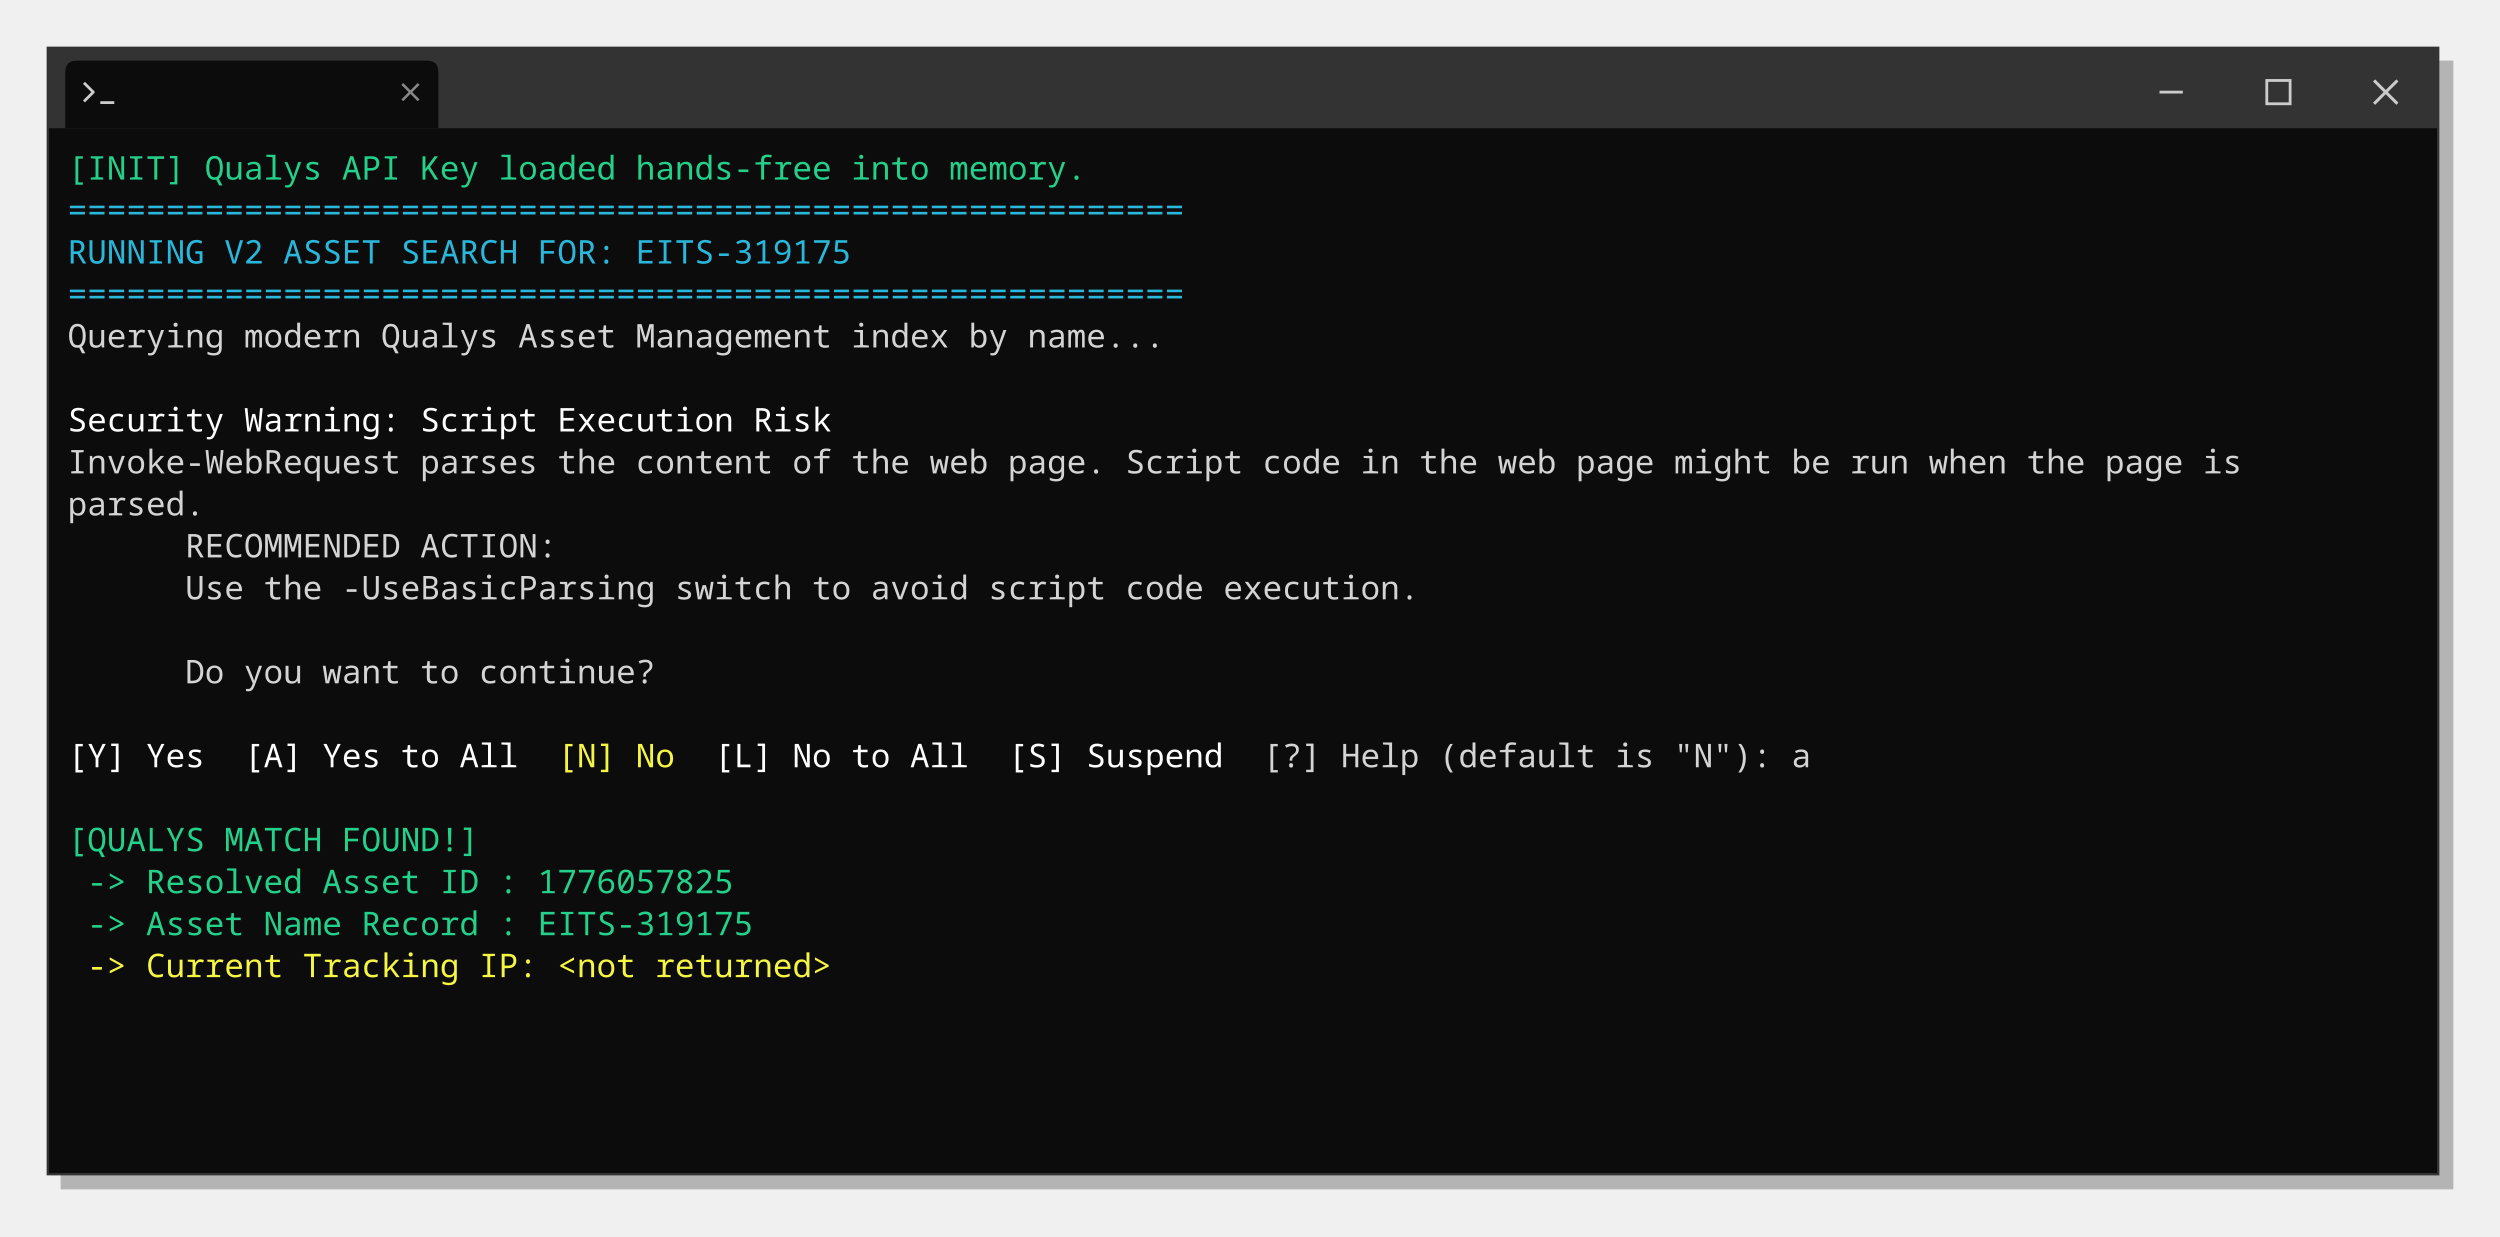
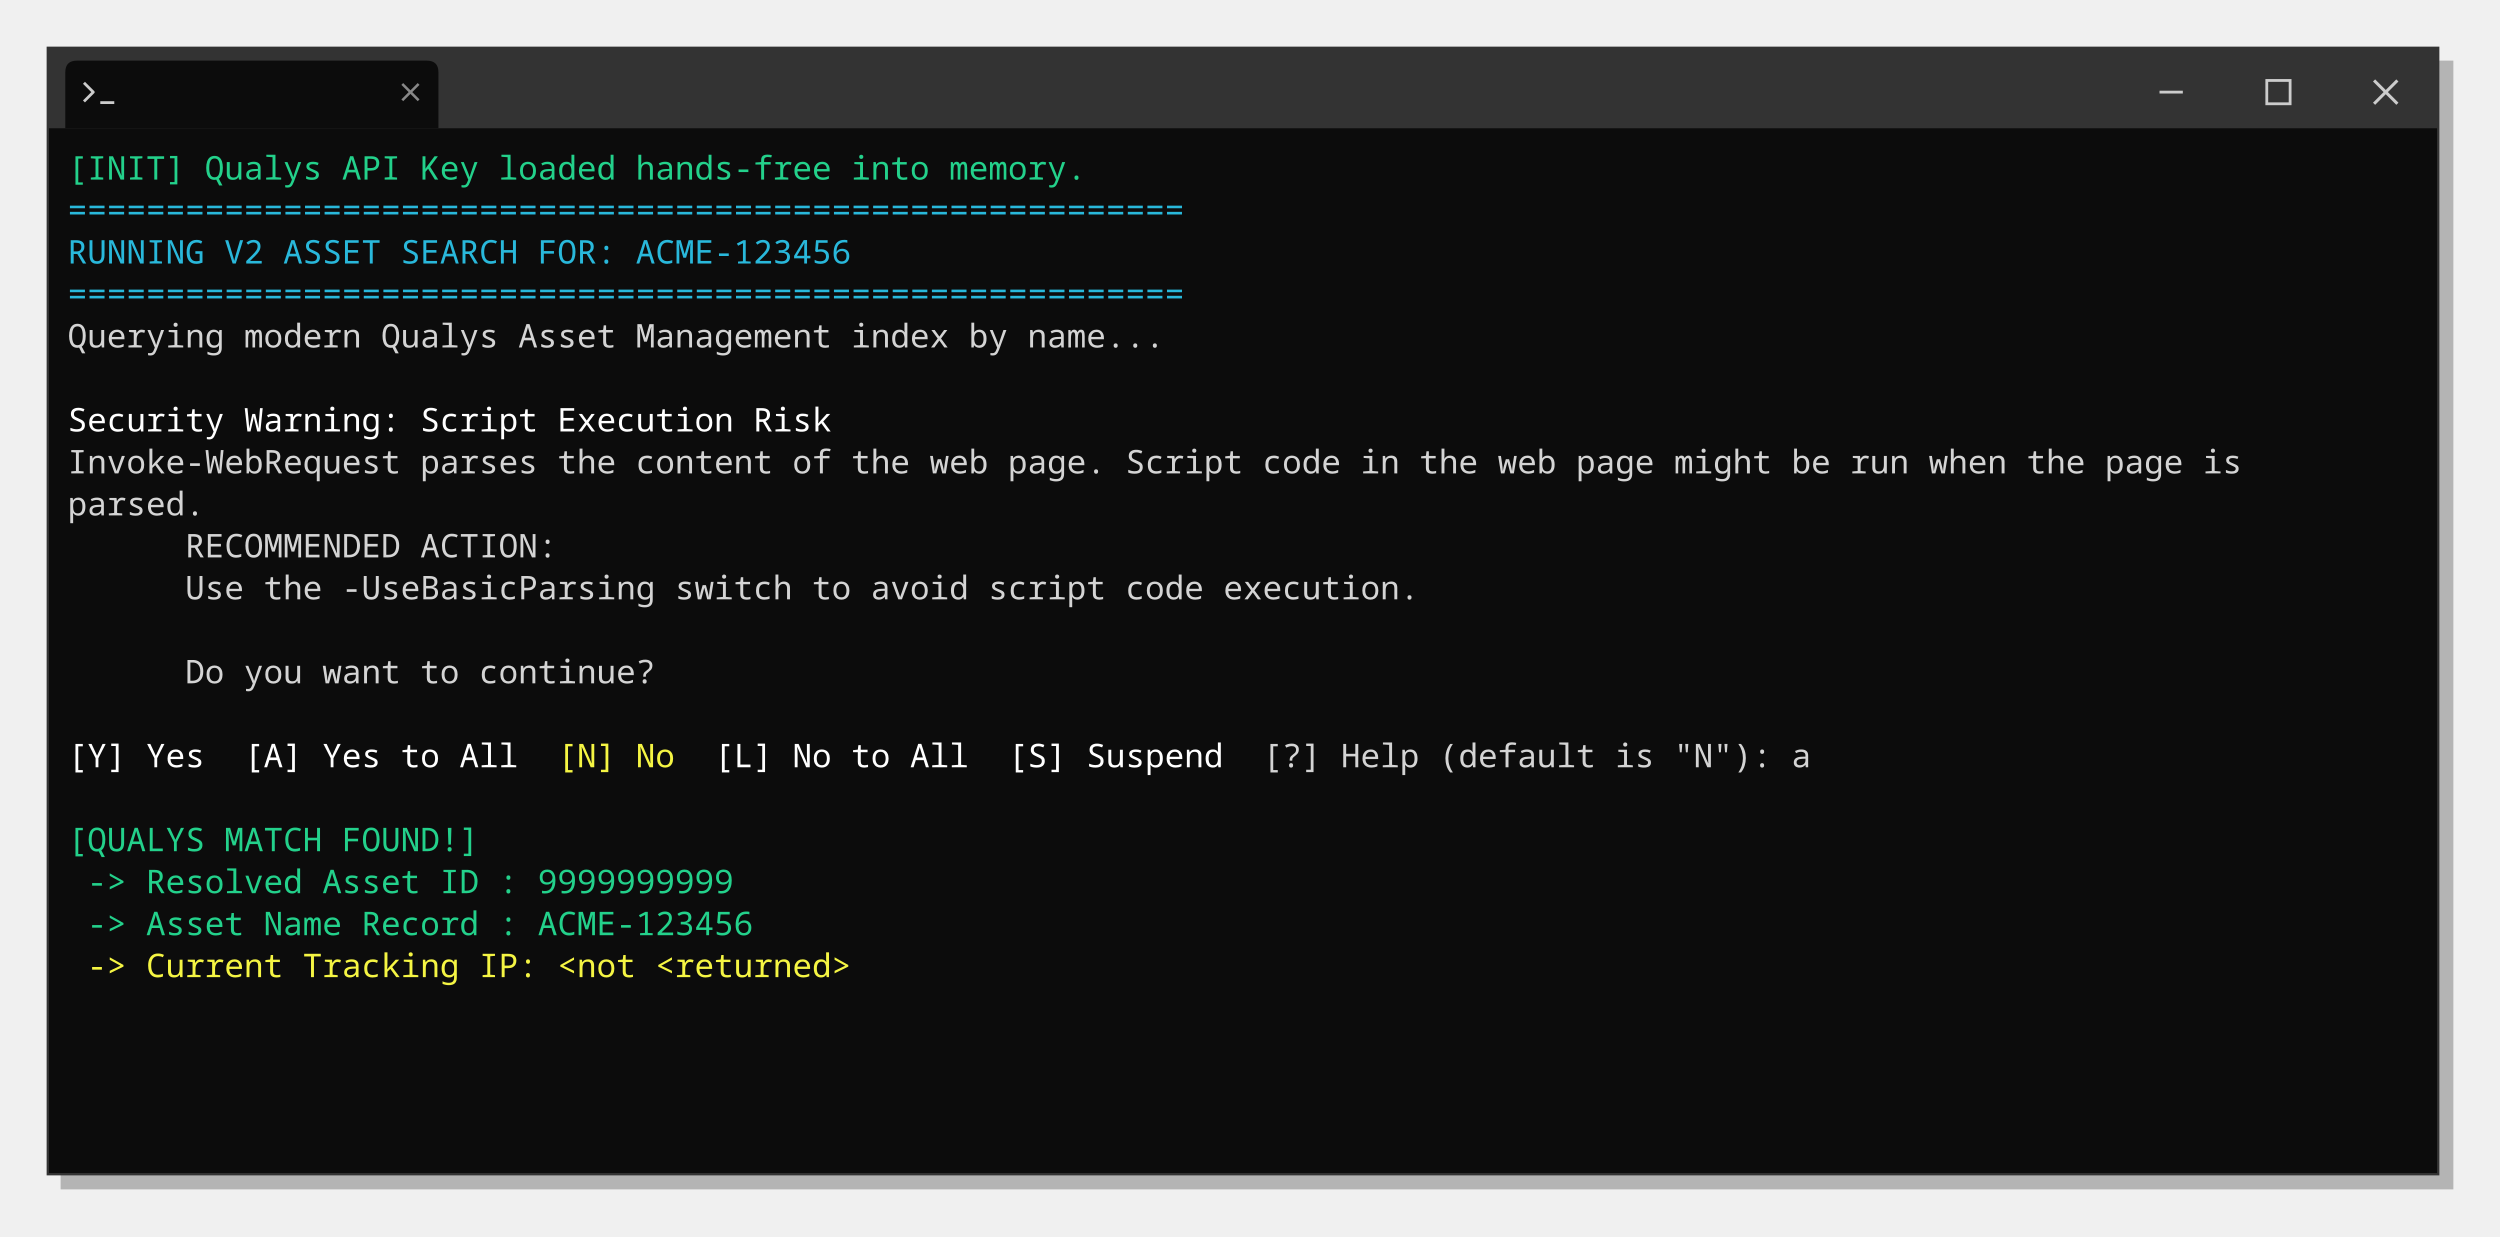
<svg xmlns="http://www.w3.org/2000/svg" width="1072" height="530" viewBox="0 0 1072 530" role="img" aria-label="console2svg output">
  <style>
.crt {
  font-family: ui-monospace,"JetBrains Mono","Cascadia Mono","Segoe UI Mono","Noto Sans Mono","SFMono-Regular",Menlo,Consolas,monospace;
  font-size: 14px;
}
text {
  dominant-baseline: alphabetic;
}
.bg {
  shape-rendering: crispEdges;
}
</style>
  <rect width="1072" height="530" fill="transparent" />
  <rect x="26" y="26" width="1026" height="484" fill="black" fill-opacity="0.25" />
  <rect x="20.5" y="20.5" width="1025" height="483" fill="#333" stroke="#333" />
  <rect x="21" y="21" width="1024" height="34" fill="#333" />
  <path d="M 28,55 L 28,31 Q 28,26 33,26 L 183,26 Q 188,26 188,31 L 188,55 Z" fill="#0c0c0c" />
  <polyline points="36,35.5 40,39.5 36,43.5" fill="none" stroke="#cccccc" stroke-width="1.2" stroke-linejoin="round" />
  <line x1="43" y1="44" x2="49" y2="44" stroke="#cccccc" stroke-width="1.2" />
  <line x1="172.5" y1="36" x2="179.5" y2="43" stroke="#888888" stroke-width="1.1" />
  <line x1="179.5" y1="36" x2="172.5" y2="43" stroke="#888888" stroke-width="1.1" />
  <line x1="926" y1="39.5" x2="936" y2="39.5" stroke="#cccccc" stroke-width="1.2" />
  <rect x="972" y="34.5" width="10" height="10" fill="none" stroke="#cccccc" stroke-width="1.2" />
  <line x1="1018" y1="34.5" x2="1028" y2="44.5" stroke="#cccccc" stroke-width="1.3" />
  <line x1="1028" y1="34.5" x2="1018" y2="44.5" stroke="#cccccc" stroke-width="1.3" />
  <rect x="21" y="55" width="1024" height="448" fill="#0c0c0c" />
  <g transform="translate(29 63)">
    <rect width="1008" height="432" fill="#0c0c0c" />
    <text class="crt" x="0" y="14" fill="#23d18b" textLength="50.4" lengthAdjust="spacing">[INIT]</text>
    <text class="crt" x="58.8" y="14" fill="#23d18b" textLength="50.4" lengthAdjust="spacing">Qualys</text>
    <text class="crt" x="117.6" y="14" fill="#23d18b" textLength="25.2" lengthAdjust="spacing">API</text>
    <text class="crt" x="151.2" y="14" fill="#23d18b" textLength="25.2" lengthAdjust="spacing">Key</text>
    <text class="crt" x="184.8" y="14" fill="#23d18b" textLength="50.4" lengthAdjust="spacing">loaded</text>
    <text class="crt" x="243.6" y="14" fill="#23d18b" textLength="84" lengthAdjust="spacing">hands-free</text>
    <text class="crt" x="336" y="14" fill="#23d18b" textLength="33.6" lengthAdjust="spacing">into</text>
    <text class="crt" x="378" y="14" fill="#23d18b" textLength="58.8" lengthAdjust="spacing">memory.</text>
    <text class="crt" x="0" y="32" fill="#29b8db" textLength="478.8" lengthAdjust="spacing">=========================================================</text>
    <text class="crt" x="0" y="50" fill="#29b8db" textLength="58.8" lengthAdjust="spacing">RUNNING</text>
    <text class="crt" x="67.2" y="50" fill="#29b8db" textLength="16.8" lengthAdjust="spacing">V2</text>
    <text class="crt" x="92.4" y="50" fill="#29b8db" textLength="42" lengthAdjust="spacing">ASSET</text>
    <text class="crt" x="142.8" y="50" fill="#29b8db" textLength="50.4" lengthAdjust="spacing">SEARCH</text>
    <text class="crt" x="201.6" y="50" fill="#29b8db" textLength="33.6" lengthAdjust="spacing">FOR:</text>
-     <text class="crt" x="243.6" y="50" fill="#29b8db" textLength="92.4" lengthAdjust="spacing">EITS-319175</text>
+     <text class="crt" x="243.6" y="50" fill="#29b8db" textLength="92.4" lengthAdjust="spacing">ACME-123456</text>
    <text class="crt" x="0" y="68" fill="#29b8db" textLength="478.8" lengthAdjust="spacing">=========================================================</text>
    <text class="crt" x="0" y="86" fill="#d4d4d4" textLength="67.2" lengthAdjust="spacing">Querying</text>
    <text class="crt" x="75.6" y="86" fill="#d4d4d4" textLength="50.4" lengthAdjust="spacing">modern</text>
    <text class="crt" x="134.4" y="86" fill="#d4d4d4" textLength="50.4" lengthAdjust="spacing">Qualys</text>
    <text class="crt" x="193.2" y="86" fill="#d4d4d4" textLength="42" lengthAdjust="spacing">Asset</text>
    <text class="crt" x="243.6" y="86" fill="#d4d4d4" textLength="84" lengthAdjust="spacing">Management</text>
    <text class="crt" x="336" y="86" fill="#d4d4d4" textLength="42" lengthAdjust="spacing">index</text>
    <text class="crt" x="386.4" y="86" fill="#d4d4d4" textLength="16.8" lengthAdjust="spacing">by</text>
    <text class="crt" x="411.6" y="86" fill="#d4d4d4" textLength="58.8" lengthAdjust="spacing">name...</text>
    <text class="crt" x="0" y="122" fill="#ffffff" textLength="67.2" lengthAdjust="spacing">Security</text>
    <text class="crt" x="75.6" y="122" fill="#ffffff" textLength="67.2" lengthAdjust="spacing">Warning:</text>
    <text class="crt" x="151.2" y="122" fill="#ffffff" textLength="50.4" lengthAdjust="spacing">Script</text>
    <text class="crt" x="210" y="122" fill="#ffffff" textLength="75.6" lengthAdjust="spacing">Execution</text>
    <text class="crt" x="294" y="122" fill="#ffffff" textLength="33.6" lengthAdjust="spacing">Risk</text>
    <text class="crt" x="0" y="140" fill="#d4d4d4" textLength="142.8" lengthAdjust="spacing">Invoke-WebRequest</text>
    <text class="crt" x="151.2" y="140" fill="#d4d4d4" textLength="50.4" lengthAdjust="spacing">parses</text>
    <text class="crt" x="210" y="140" fill="#d4d4d4" textLength="25.2" lengthAdjust="spacing">the</text>
    <text class="crt" x="243.6" y="140" fill="#d4d4d4" textLength="58.8" lengthAdjust="spacing">content</text>
    <text class="crt" x="310.8" y="140" fill="#d4d4d4" textLength="16.8" lengthAdjust="spacing">of</text>
    <text class="crt" x="336" y="140" fill="#d4d4d4" textLength="25.2" lengthAdjust="spacing">the</text>
    <text class="crt" x="369.6" y="140" fill="#d4d4d4" textLength="25.2" lengthAdjust="spacing">web</text>
    <text class="crt" x="403.2" y="140" fill="#d4d4d4" textLength="42" lengthAdjust="spacing">page.</text>
    <text class="crt" x="453.6" y="140" fill="#d4d4d4" textLength="50.4" lengthAdjust="spacing">Script</text>
    <text class="crt" x="512.4" y="140" fill="#d4d4d4" textLength="33.6" lengthAdjust="spacing">code</text>
    <text class="crt" x="554.4" y="140" fill="#d4d4d4" textLength="16.8" lengthAdjust="spacing">in</text>
    <text class="crt" x="579.6" y="140" fill="#d4d4d4" textLength="25.2" lengthAdjust="spacing">the</text>
    <text class="crt" x="613.2" y="140" fill="#d4d4d4" textLength="25.2" lengthAdjust="spacing">web</text>
    <text class="crt" x="646.8" y="140" fill="#d4d4d4" textLength="33.6" lengthAdjust="spacing">page</text>
    <text class="crt" x="688.8" y="140" fill="#d4d4d4" textLength="42" lengthAdjust="spacing">might</text>
    <text class="crt" x="739.2" y="140" fill="#d4d4d4" textLength="16.8" lengthAdjust="spacing">be</text>
    <text class="crt" x="764.4" y="140" fill="#d4d4d4" textLength="25.2" lengthAdjust="spacing">run</text>
    <text class="crt" x="798" y="140" fill="#d4d4d4" textLength="33.6" lengthAdjust="spacing">when</text>
    <text class="crt" x="840" y="140" fill="#d4d4d4" textLength="25.2" lengthAdjust="spacing">the</text>
    <text class="crt" x="873.6" y="140" fill="#d4d4d4" textLength="33.6" lengthAdjust="spacing">page</text>
    <text class="crt" x="915.6" y="140" fill="#d4d4d4" textLength="16.8" lengthAdjust="spacing">is</text>
    <text class="crt" x="0" y="158" fill="#d4d4d4" textLength="58.8" lengthAdjust="spacing">parsed.</text>
    <text class="crt" x="50.4" y="176" fill="#d4d4d4" textLength="92.4" lengthAdjust="spacing">RECOMMENDED</text>
    <text class="crt" x="151.2" y="176" fill="#d4d4d4" textLength="58.8" lengthAdjust="spacing">ACTION:</text>
    <text class="crt" x="50.4" y="194" fill="#d4d4d4" textLength="25.2" lengthAdjust="spacing">Use</text>
    <text class="crt" x="84" y="194" fill="#d4d4d4" textLength="25.2" lengthAdjust="spacing">the</text>
    <text class="crt" x="117.6" y="194" fill="#d4d4d4" textLength="134.4" lengthAdjust="spacing">-UseBasicParsing</text>
    <text class="crt" x="260.4" y="194" fill="#d4d4d4" textLength="50.4" lengthAdjust="spacing">switch</text>
    <text class="crt" x="319.2" y="194" fill="#d4d4d4" textLength="16.8" lengthAdjust="spacing">to</text>
    <text class="crt" x="344.4" y="194" fill="#d4d4d4" textLength="42" lengthAdjust="spacing">avoid</text>
    <text class="crt" x="394.8" y="194" fill="#d4d4d4" textLength="50.4" lengthAdjust="spacing">script</text>
    <text class="crt" x="453.6" y="194" fill="#d4d4d4" textLength="33.6" lengthAdjust="spacing">code</text>
    <text class="crt" x="495.6" y="194" fill="#d4d4d4" textLength="84" lengthAdjust="spacing">execution.</text>
    <text class="crt" x="50.4" y="230" fill="#d4d4d4" textLength="16.8" lengthAdjust="spacing">Do</text>
    <text class="crt" x="75.6" y="230" fill="#d4d4d4" textLength="25.2" lengthAdjust="spacing">you</text>
    <text class="crt" x="109.2" y="230" fill="#d4d4d4" textLength="33.6" lengthAdjust="spacing">want</text>
    <text class="crt" x="151.2" y="230" fill="#d4d4d4" textLength="16.8" lengthAdjust="spacing">to</text>
    <text class="crt" x="176.4" y="230" fill="#d4d4d4" textLength="75.6" lengthAdjust="spacing">continue?</text>
    <text class="crt" x="0" y="266" fill="#ffffff" textLength="25.2" lengthAdjust="spacing">[Y]</text>
    <text class="crt" x="33.6" y="266" fill="#ffffff" textLength="25.2" lengthAdjust="spacing">Yes</text>
    <text class="crt" x="75.6" y="266" fill="#ffffff" textLength="25.2" lengthAdjust="spacing">[A]</text>
    <text class="crt" x="109.2" y="266" fill="#ffffff" textLength="25.2" lengthAdjust="spacing">Yes</text>
    <text class="crt" x="142.8" y="266" fill="#ffffff" textLength="16.8" lengthAdjust="spacing">to</text>
    <text class="crt" x="168" y="266" fill="#ffffff" textLength="25.2" lengthAdjust="spacing">All</text>
    <text class="crt" x="210" y="266" fill="#f5f543" textLength="25.2" lengthAdjust="spacing">[N]</text>
    <text class="crt" x="243.6" y="266" fill="#f5f543" textLength="16.8" lengthAdjust="spacing">No</text>
    <text class="crt" x="277.2" y="266" fill="#ffffff" textLength="25.2" lengthAdjust="spacing">[L]</text>
    <text class="crt" x="310.8" y="266" fill="#ffffff" textLength="16.8" lengthAdjust="spacing">No</text>
    <text class="crt" x="336" y="266" fill="#ffffff" textLength="16.8" lengthAdjust="spacing">to</text>
    <text class="crt" x="361.2" y="266" fill="#ffffff" textLength="25.2" lengthAdjust="spacing">All</text>
    <text class="crt" x="403.2" y="266" fill="#ffffff" textLength="25.2" lengthAdjust="spacing">[S]</text>
    <text class="crt" x="436.8" y="266" fill="#ffffff" textLength="58.8" lengthAdjust="spacing">Suspend</text>
    <text class="crt" x="512.4" y="266" fill="#d4d4d4" textLength="25.2" lengthAdjust="spacing">[?]</text>
    <text class="crt" x="546" y="266" fill="#d4d4d4" textLength="33.6" lengthAdjust="spacing">Help</text>
    <text class="crt" x="588" y="266" fill="#d4d4d4" textLength="67.2" lengthAdjust="spacing">(default</text>
    <text class="crt" x="663.6" y="266" fill="#d4d4d4" textLength="16.8" lengthAdjust="spacing">is</text>
    <text class="crt" x="688.8" y="266" fill="#d4d4d4" textLength="42" lengthAdjust="spacing">"N"):</text>
    <text class="crt" x="739.2" y="266" fill="#d4d4d4" textLength="8.4" lengthAdjust="spacing">a</text>
    <text class="crt" x="0" y="302" fill="#23d18b" textLength="58.8" lengthAdjust="spacing">[QUALYS</text>
    <text class="crt" x="67.2" y="302" fill="#23d18b" textLength="42" lengthAdjust="spacing">MATCH</text>
    <text class="crt" x="117.6" y="302" fill="#23d18b" textLength="58.8" lengthAdjust="spacing">FOUND!]</text>
    <text class="crt" x="8.4" y="320" fill="#23d18b" textLength="16.8" lengthAdjust="spacing">-&gt;</text>
    <text class="crt" x="33.6" y="320" fill="#23d18b" textLength="67.2" lengthAdjust="spacing">Resolved</text>
    <text class="crt" x="109.2" y="320" fill="#23d18b" textLength="42" lengthAdjust="spacing">Asset</text>
    <text class="crt" x="159.6" y="320" fill="#23d18b" textLength="16.8" lengthAdjust="spacing">ID</text>
    <text class="crt" x="184.8" y="320" fill="#23d18b" textLength="8.4" lengthAdjust="spacing">:</text>
-     <text class="crt" x="201.6" y="320" fill="#23d18b" textLength="84" lengthAdjust="spacing">1776057825</text>
-     <text class="crt" x="8.4" y="338" fill="#23d18b" textLength="16.8" lengthAdjust="spacing">-&gt;</text>
+     <text class="crt" x="201.6" y="320" fill="#23d18b" textLength="84" lengthAdjust="spacing">9999999999</text>
+     <text class="crt" x="8.4" y="338" fill="#23d18b" textLength="16.8" stroke-linejoin="round">-&gt;</text>
    <text class="crt" x="33.6" y="338" fill="#23d18b" textLength="42" lengthAdjust="spacing">Asset</text>
    <text class="crt" x="84" y="338" fill="#23d18b" textLength="33.6" lengthAdjust="spacing">Name</text>
    <text class="crt" x="126" y="338" fill="#23d18b" textLength="50.4" lengthAdjust="spacing">Record</text>
    <text class="crt" x="184.8" y="338" fill="#23d18b" textLength="8.4" lengthAdjust="spacing">:</text>
-     <text class="crt" x="201.6" y="338" fill="#23d18b" textLength="92.4" lengthAdjust="spacing">EITS-319175</text>
+     <text class="crt" x="201.6" y="338" fill="#23d18b" textLength="92.4" lengthAdjust="spacing">ACME-123456</text>
    <text class="crt" x="8.4" y="356" fill="#f5f543" textLength="16.8" lengthAdjust="spacing">-&gt;</text>
    <text class="crt" x="33.6" y="356" fill="#f5f543" textLength="58.8" lengthAdjust="spacing">Current</text>
    <text class="crt" x="100.8" y="356" fill="#f5f543" textLength="67.2" lengthAdjust="spacing">Tracking</text>
    <text class="crt" x="176.4" y="356" fill="#f5f543" textLength="25.2" lengthAdjust="spacing">IP:</text>
    <text class="crt" x="210" y="356" fill="#f5f543" textLength="33.6" lengthAdjust="spacing">&lt;not</text>
-     <text class="crt" x="252" y="356" fill="#f5f543" textLength="75.6" lengthAdjust="spacing">returned&gt;</text>
+     <text class="crt" x="252" y="356" fill="#f5f543" textLength="75.6" lengthAdjust="spacing">&lt;returned&gt;</text>
  </g>
</svg>
